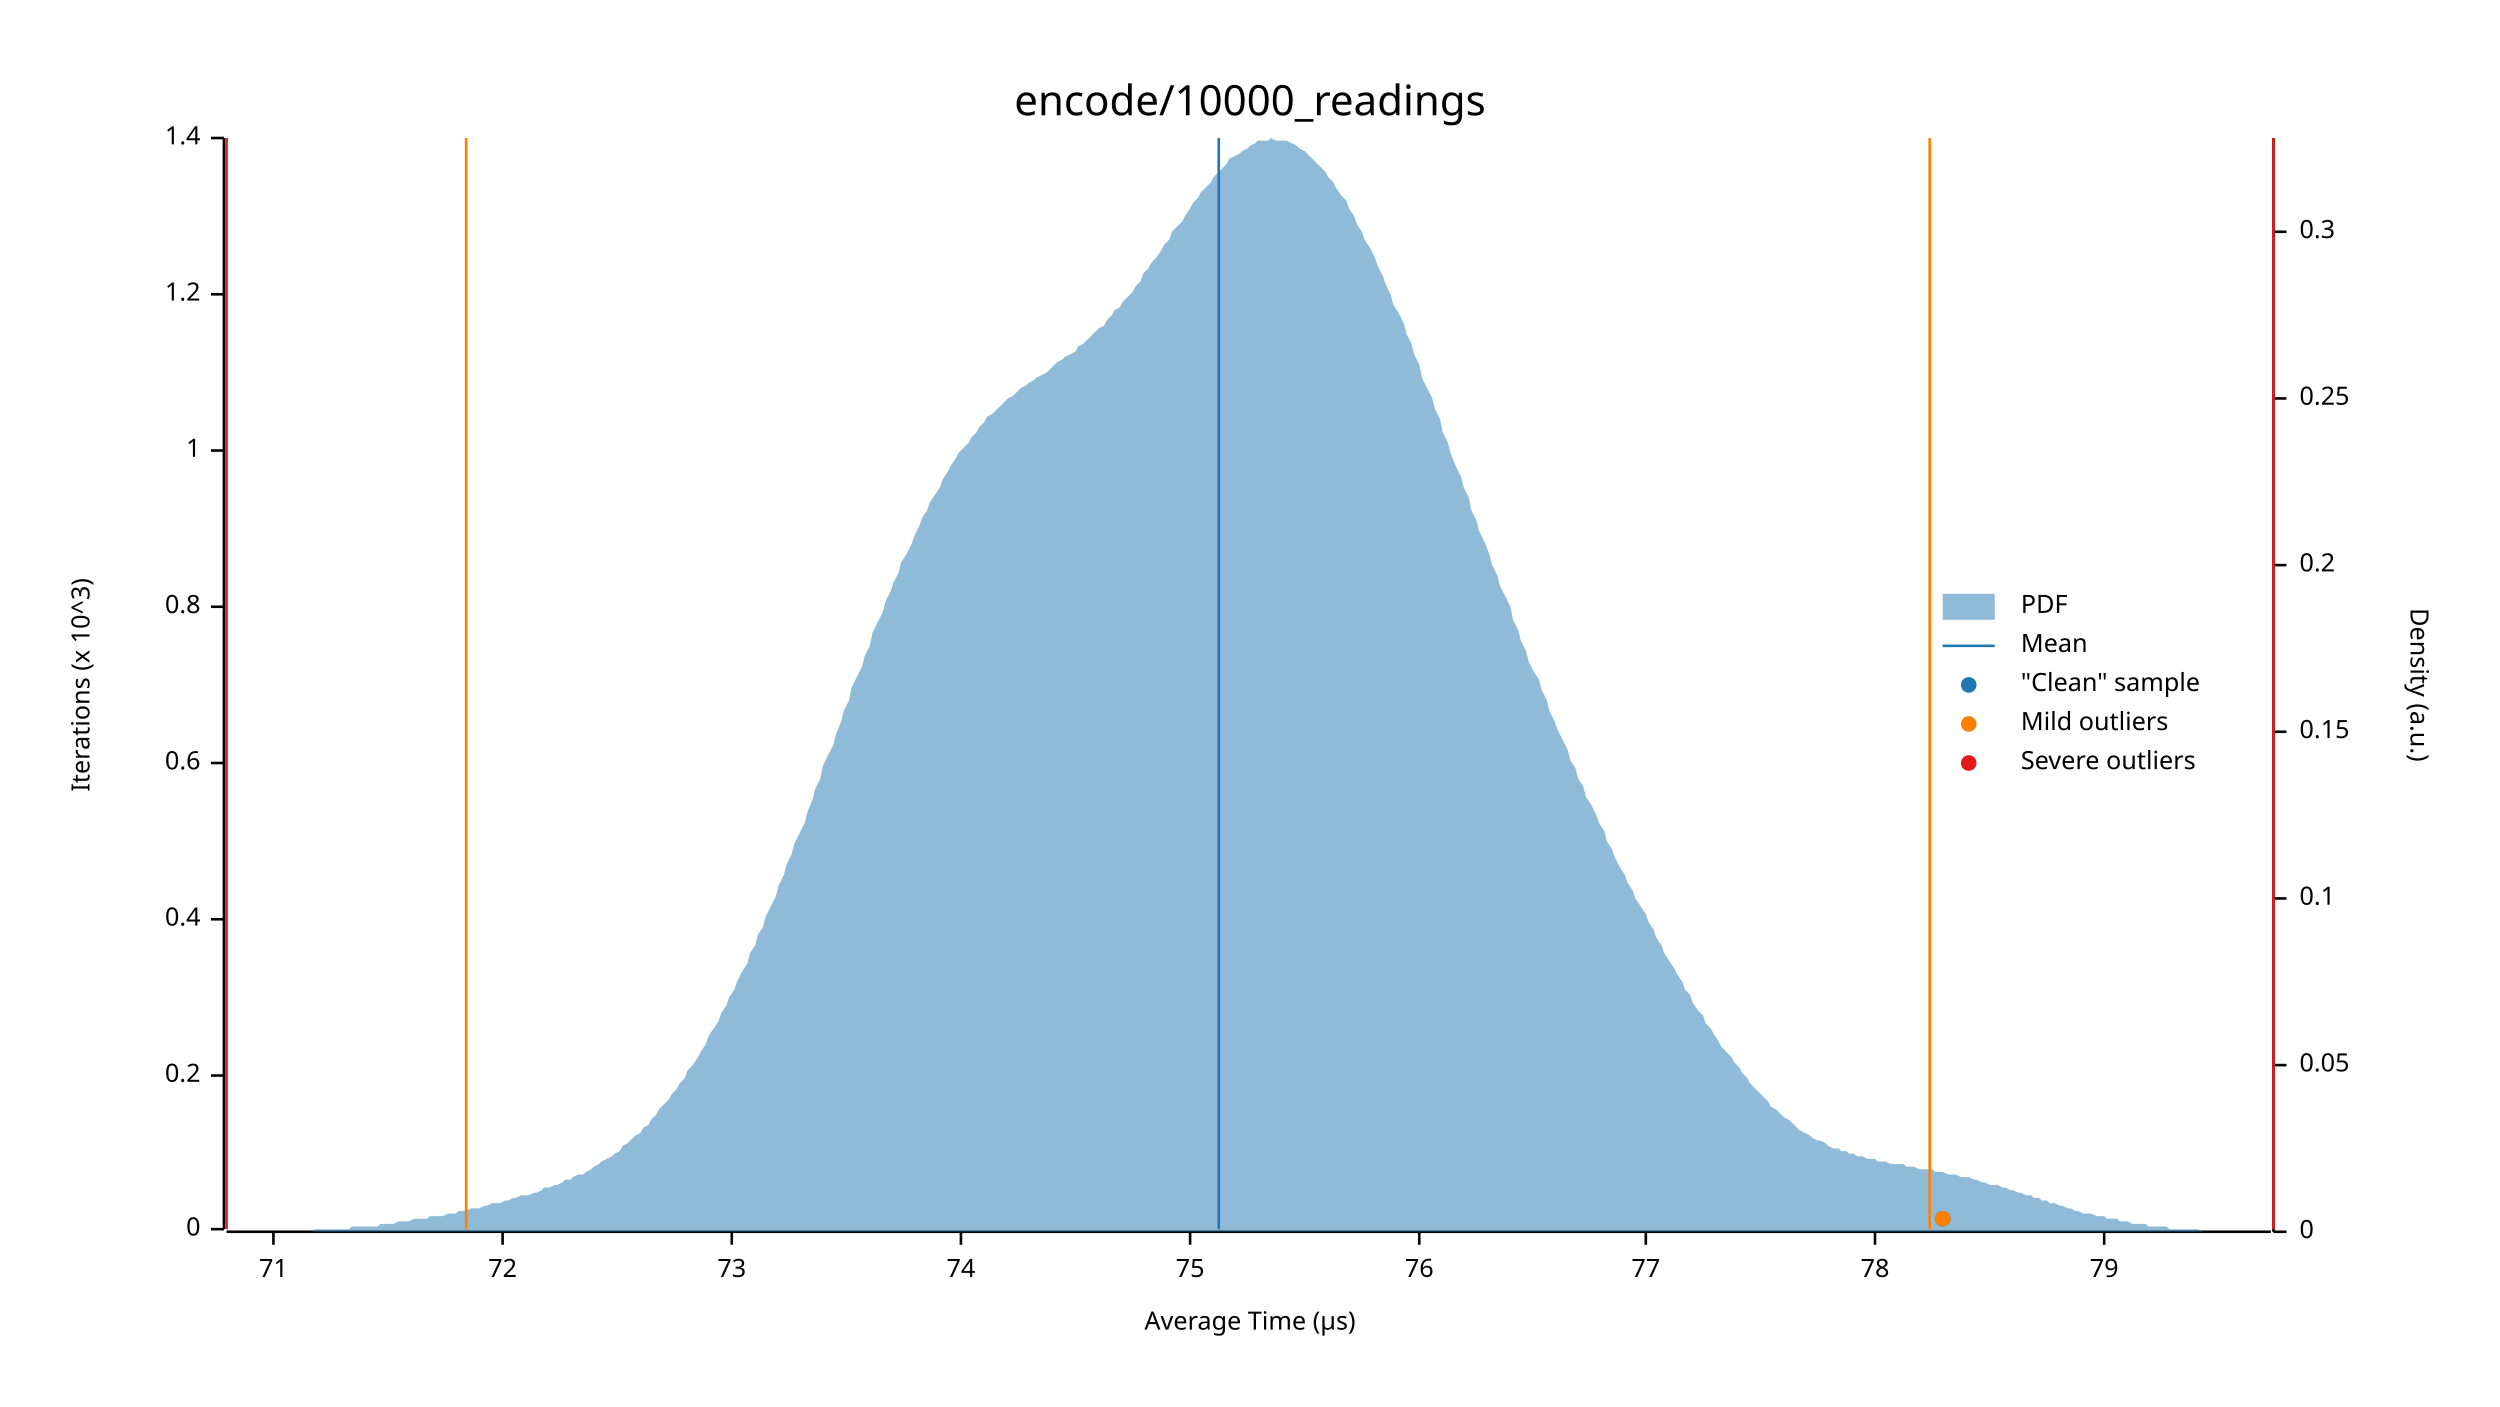
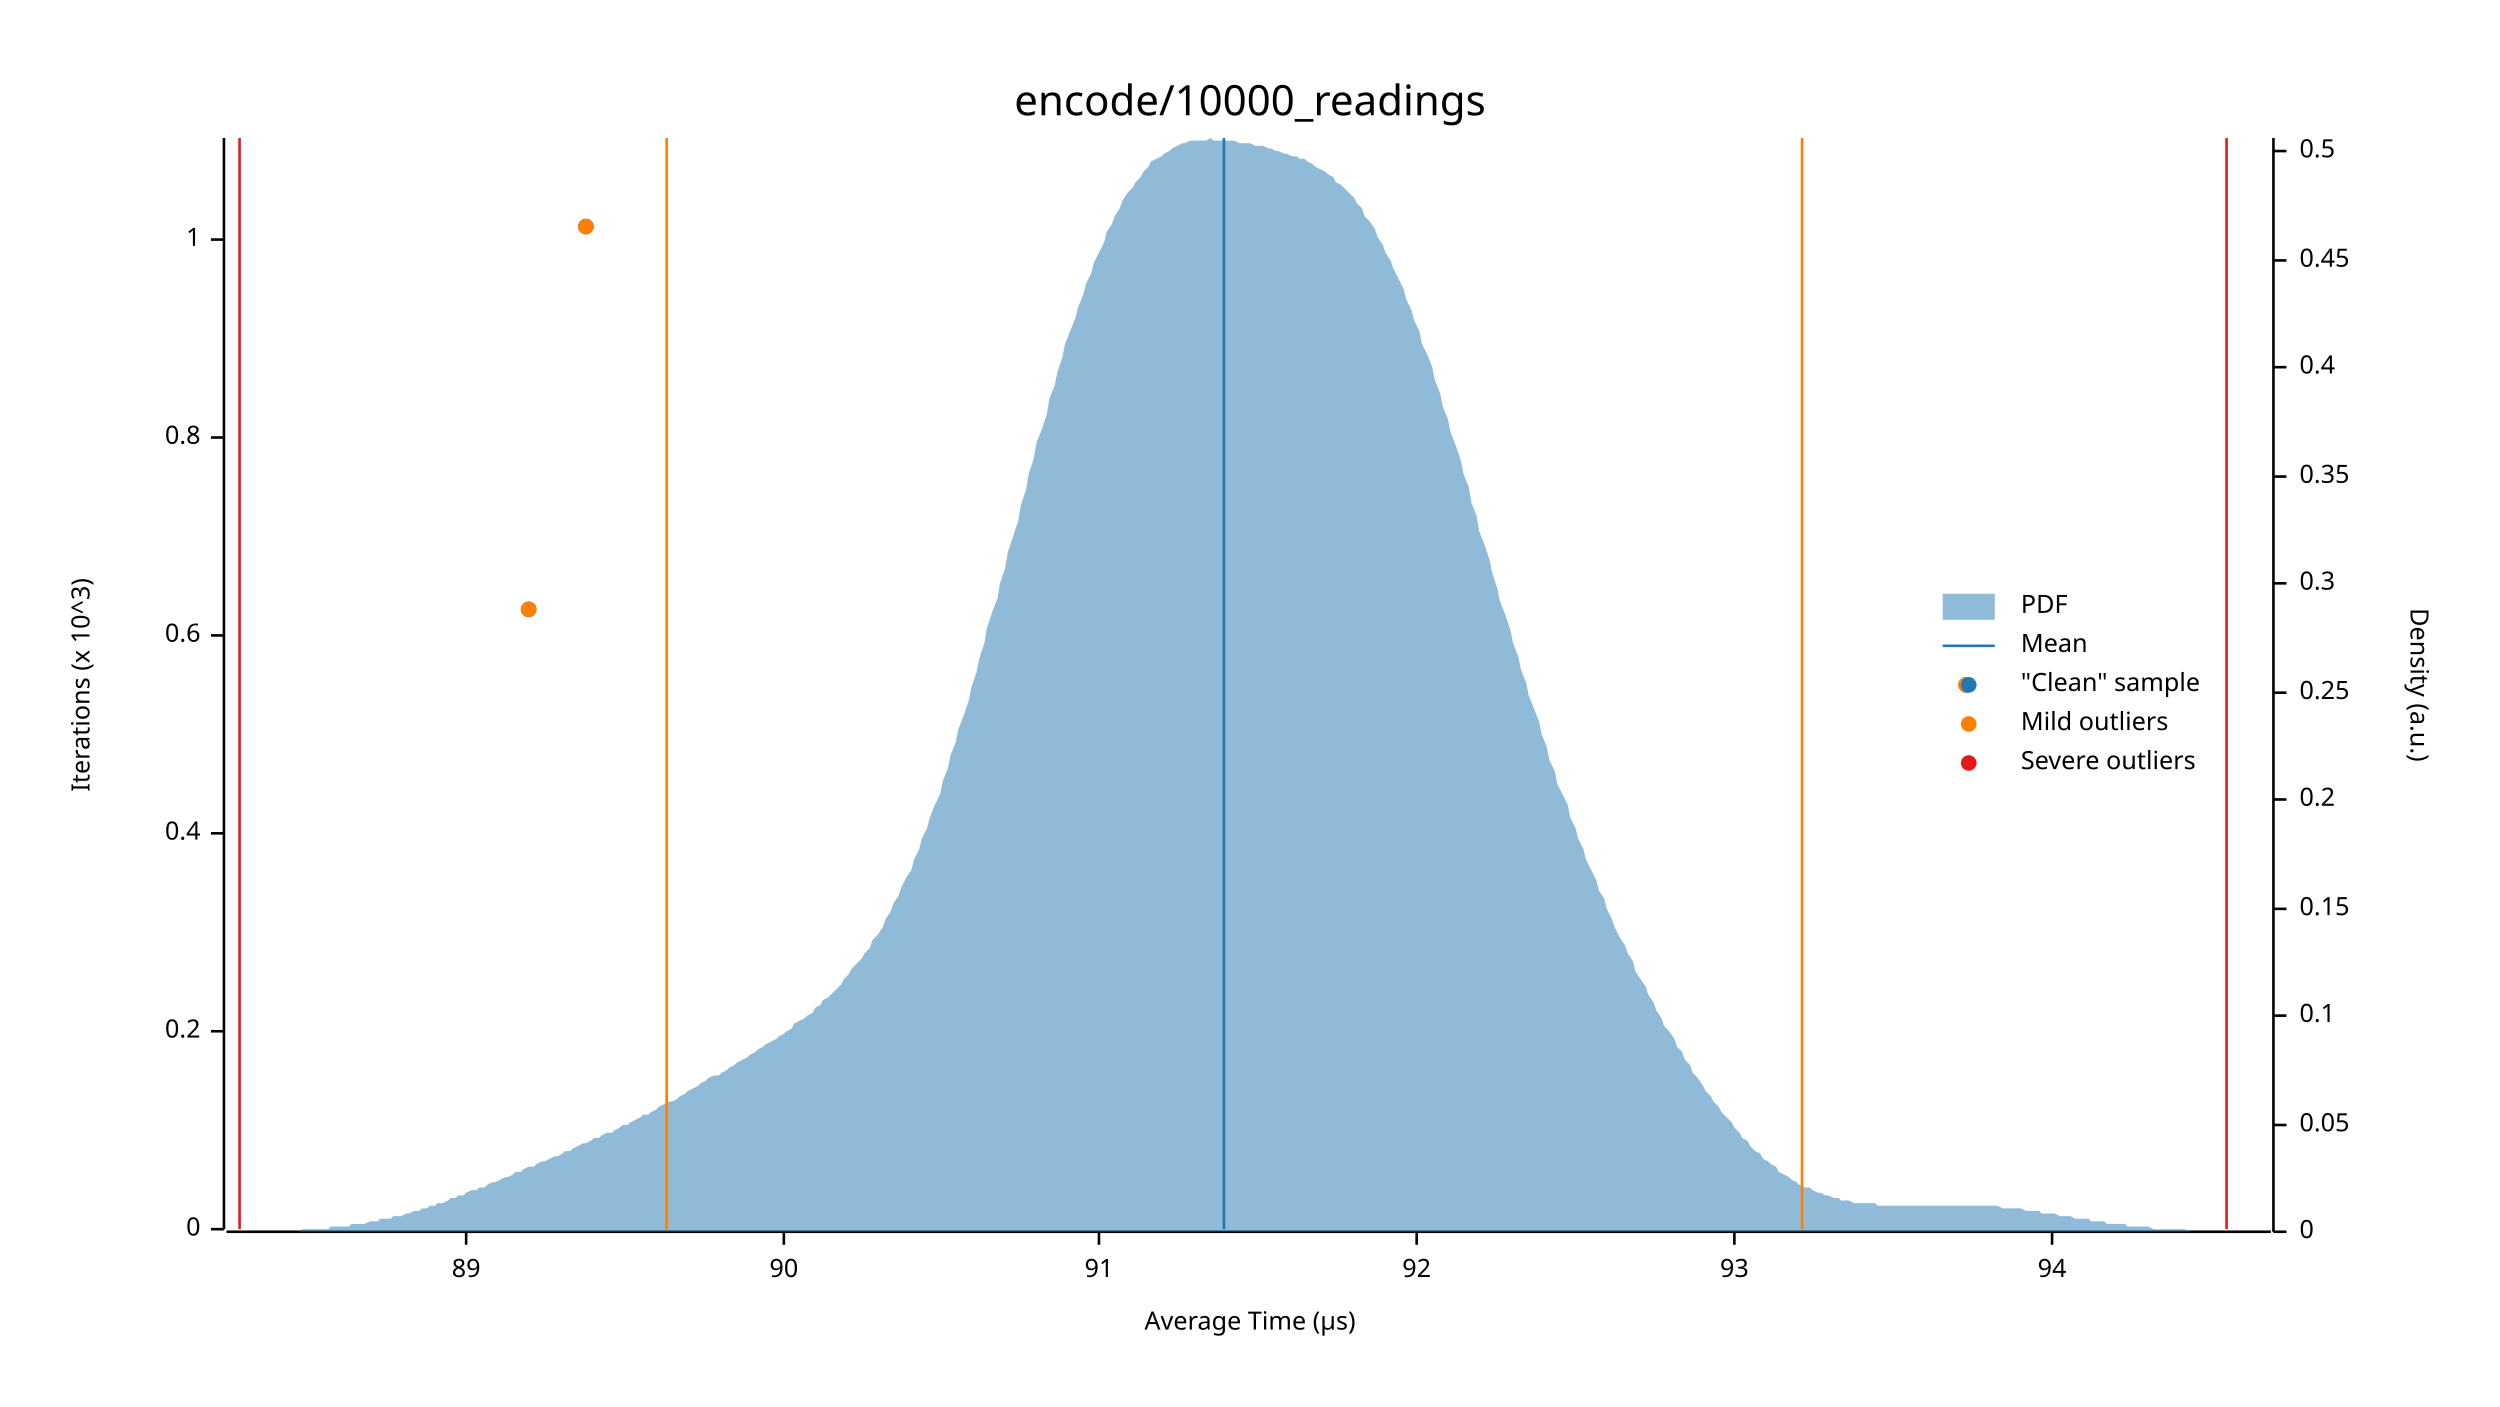
<svg xmlns="http://www.w3.org/2000/svg" width="960" height="540" viewBox="0 0 960 540">
  <text x="480" y="32" dy="0.76em" text-anchor="middle" font-family="sans-serif" font-size="16.129" opacity="1" fill="#000000">
encode/10000_readings
</text>
  <text x="27" y="263" dy="0.76em" text-anchor="middle" font-family="sans-serif" font-size="9.677" opacity="1" fill="#000000" transform="rotate(270, 27, 263)">
Iterations (x 10^3)
</text>
  <text x="480" y="513" dy="-0.5ex" text-anchor="middle" font-family="sans-serif" font-size="9.677" opacity="1" fill="#000000">
Average Time (µs)
</text>
  <polyline fill="none" opacity="1" stroke="#000000" stroke-width="1" points="86,53 86,472 " />
  <text x="77" y="472" dy="0.5ex" text-anchor="end" font-family="sans-serif" font-size="9.677" opacity="1" fill="#000000">
0
</text>
  <polyline fill="none" opacity="1" stroke="#000000" stroke-width="1" points="81,472 86,472 " />
-   <text x="77" y="413" dy="0.5ex" text-anchor="end" font-family="sans-serif" font-size="9.677" opacity="1" fill="#000000">
+   <text x="77" y="396" dy="0.5ex" text-anchor="end" font-family="sans-serif" font-size="9.677" opacity="1" fill="#000000">
0.2
</text>
-   <polyline fill="none" opacity="1" stroke="#000000" stroke-width="1" points="81,413 86,413 " />
-   <text x="77" y="353" dy="0.5ex" text-anchor="end" font-family="sans-serif" font-size="9.677" opacity="1" fill="#000000">
+   <polyline fill="none" opacity="1" stroke="#000000" stroke-width="1" points="81,396 86,396 " />
+   <text x="77" y="320" dy="0.5ex" text-anchor="end" font-family="sans-serif" font-size="9.677" opacity="1" fill="#000000">
0.4
</text>
-   <polyline fill="none" opacity="1" stroke="#000000" stroke-width="1" points="81,353 86,353 " />
-   <text x="77" y="293" dy="0.5ex" text-anchor="end" font-family="sans-serif" font-size="9.677" opacity="1" fill="#000000">
+   <polyline fill="none" opacity="1" stroke="#000000" stroke-width="1" points="81,320 86,320 " />
+   <text x="77" y="244" dy="0.5ex" text-anchor="end" font-family="sans-serif" font-size="9.677" opacity="1" fill="#000000">
0.6
</text>
-   <polyline fill="none" opacity="1" stroke="#000000" stroke-width="1" points="81,293 86,293 " />
-   <text x="77" y="233" dy="0.5ex" text-anchor="end" font-family="sans-serif" font-size="9.677" opacity="1" fill="#000000">
+   <polyline fill="none" opacity="1" stroke="#000000" stroke-width="1" points="81,244 86,244 " />
+   <text x="77" y="168" dy="0.5ex" text-anchor="end" font-family="sans-serif" font-size="9.677" opacity="1" fill="#000000">
0.8
</text>
-   <polyline fill="none" opacity="1" stroke="#000000" stroke-width="1" points="81,233 86,233 " />
-   <text x="77" y="173" dy="0.5ex" text-anchor="end" font-family="sans-serif" font-size="9.677" opacity="1" fill="#000000">
+   <polyline fill="none" opacity="1" stroke="#000000" stroke-width="1" points="81,168 86,168 " />
+   <text x="77" y="92" dy="0.5ex" text-anchor="end" font-family="sans-serif" font-size="9.677" opacity="1" fill="#000000">
1
</text>
-   <polyline fill="none" opacity="1" stroke="#000000" stroke-width="1" points="81,173 86,173 " />
-   <text x="77" y="113" dy="0.5ex" text-anchor="end" font-family="sans-serif" font-size="9.677" opacity="1" fill="#000000">
- 1.2
+   <polyline fill="none" opacity="1" stroke="#000000" stroke-width="1" points="81,92 86,92 " />
+   <polyline fill="none" opacity="1" stroke="#000000" stroke-width="1" points="87,473 872,473 " />
+   <text x="179" y="483" dy="0.76em" text-anchor="middle" font-family="sans-serif" font-size="9.677" opacity="1" fill="#000000">
+ 89
</text>
-   <polyline fill="none" opacity="1" stroke="#000000" stroke-width="1" points="81,113 86,113 " />
-   <text x="77" y="53" dy="0.5ex" text-anchor="end" font-family="sans-serif" font-size="9.677" opacity="1" fill="#000000">
- 1.4
+   <polyline fill="none" opacity="1" stroke="#000000" stroke-width="1" points="179,473 179,478 " />
+   <text x="301" y="483" dy="0.76em" text-anchor="middle" font-family="sans-serif" font-size="9.677" opacity="1" fill="#000000">
+ 90
</text>
-   <polyline fill="none" opacity="1" stroke="#000000" stroke-width="1" points="81,53 86,53 " />
-   <polyline fill="none" opacity="1" stroke="#000000" stroke-width="1" points="87,473 872,473 " />
-   <text x="105" y="483" dy="0.76em" text-anchor="middle" font-family="sans-serif" font-size="9.677" opacity="1" fill="#000000">
- 71
+   <polyline fill="none" opacity="1" stroke="#000000" stroke-width="1" points="301,473 301,478 " />
+   <text x="422" y="483" dy="0.76em" text-anchor="middle" font-family="sans-serif" font-size="9.677" opacity="1" fill="#000000">
+ 91
</text>
-   <polyline fill="none" opacity="1" stroke="#000000" stroke-width="1" points="105,473 105,478 " />
-   <text x="193" y="483" dy="0.76em" text-anchor="middle" font-family="sans-serif" font-size="9.677" opacity="1" fill="#000000">
- 72
+   <polyline fill="none" opacity="1" stroke="#000000" stroke-width="1" points="422,473 422,478 " />
+   <text x="544" y="483" dy="0.76em" text-anchor="middle" font-family="sans-serif" font-size="9.677" opacity="1" fill="#000000">
+ 92
</text>
-   <polyline fill="none" opacity="1" stroke="#000000" stroke-width="1" points="193,473 193,478 " />
-   <text x="281" y="483" dy="0.76em" text-anchor="middle" font-family="sans-serif" font-size="9.677" opacity="1" fill="#000000">
- 73
+   <polyline fill="none" opacity="1" stroke="#000000" stroke-width="1" points="544,473 544,478 " />
+   <text x="666" y="483" dy="0.76em" text-anchor="middle" font-family="sans-serif" font-size="9.677" opacity="1" fill="#000000">
+ 93
</text>
-   <polyline fill="none" opacity="1" stroke="#000000" stroke-width="1" points="281,473 281,478 " />
-   <text x="369" y="483" dy="0.76em" text-anchor="middle" font-family="sans-serif" font-size="9.677" opacity="1" fill="#000000">
- 74
+   <polyline fill="none" opacity="1" stroke="#000000" stroke-width="1" points="666,473 666,478 " />
+   <text x="788" y="483" dy="0.76em" text-anchor="middle" font-family="sans-serif" font-size="9.677" opacity="1" fill="#000000">
+ 94
</text>
-   <polyline fill="none" opacity="1" stroke="#000000" stroke-width="1" points="369,473 369,478 " />
-   <text x="457" y="483" dy="0.76em" text-anchor="middle" font-family="sans-serif" font-size="9.677" opacity="1" fill="#000000">
- 75
- </text>
-   <polyline fill="none" opacity="1" stroke="#000000" stroke-width="1" points="457,473 457,478 " />
-   <text x="545" y="483" dy="0.76em" text-anchor="middle" font-family="sans-serif" font-size="9.677" opacity="1" fill="#000000">
- 76
- </text>
-   <polyline fill="none" opacity="1" stroke="#000000" stroke-width="1" points="545,473 545,478 " />
-   <text x="632" y="483" dy="0.76em" text-anchor="middle" font-family="sans-serif" font-size="9.677" opacity="1" fill="#000000">
- 77
- </text>
-   <polyline fill="none" opacity="1" stroke="#000000" stroke-width="1" points="632,473 632,478 " />
-   <text x="720" y="483" dy="0.76em" text-anchor="middle" font-family="sans-serif" font-size="9.677" opacity="1" fill="#000000">
- 78
- </text>
-   <polyline fill="none" opacity="1" stroke="#000000" stroke-width="1" points="720,473 720,478 " />
-   <text x="808" y="483" dy="0.76em" text-anchor="middle" font-family="sans-serif" font-size="9.677" opacity="1" fill="#000000">
- 79
- </text>
-   <polyline fill="none" opacity="1" stroke="#000000" stroke-width="1" points="808,473 808,478 " />
+   <polyline fill="none" opacity="1" stroke="#000000" stroke-width="1" points="788,473 788,478 " />
  <text x="933" y="263" dy="0.76em" text-anchor="middle" font-family="sans-serif" font-size="9.677" opacity="1" fill="#000000" transform="rotate(90, 933, 263)">
Density (a.u.)
</text>
  <polyline fill="none" opacity="1" stroke="#000000" stroke-width="1" points="873,53 873,473 " />
  <text x="883" y="473" dy="0.5ex" text-anchor="start" font-family="sans-serif" font-size="9.677" opacity="1" fill="#000000">
0
</text>
  <polyline fill="none" opacity="1" stroke="#000000" stroke-width="1" points="873,473 878,473 " />
-   <text x="883" y="409" dy="0.5ex" text-anchor="start" font-family="sans-serif" font-size="9.677" opacity="1" fill="#000000">
+   <text x="883" y="432" dy="0.5ex" text-anchor="start" font-family="sans-serif" font-size="9.677" opacity="1" fill="#000000">
0.05
</text>
-   <polyline fill="none" opacity="1" stroke="#000000" stroke-width="1" points="873,409 878,409 " />
-   <text x="883" y="345" dy="0.5ex" text-anchor="start" font-family="sans-serif" font-size="9.677" opacity="1" fill="#000000">
+   <polyline fill="none" opacity="1" stroke="#000000" stroke-width="1" points="873,432 878,432 " />
+   <text x="883" y="390" dy="0.5ex" text-anchor="start" font-family="sans-serif" font-size="9.677" opacity="1" fill="#000000">
0.1
</text>
-   <polyline fill="none" opacity="1" stroke="#000000" stroke-width="1" points="873,345 878,345 " />
-   <text x="883" y="281" dy="0.5ex" text-anchor="start" font-family="sans-serif" font-size="9.677" opacity="1" fill="#000000">
+   <polyline fill="none" opacity="1" stroke="#000000" stroke-width="1" points="873,390 878,390 " />
+   <text x="883" y="349" dy="0.5ex" text-anchor="start" font-family="sans-serif" font-size="9.677" opacity="1" fill="#000000">
0.15
</text>
-   <polyline fill="none" opacity="1" stroke="#000000" stroke-width="1" points="873,281 878,281 " />
-   <text x="883" y="217" dy="0.5ex" text-anchor="start" font-family="sans-serif" font-size="9.677" opacity="1" fill="#000000">
+   <polyline fill="none" opacity="1" stroke="#000000" stroke-width="1" points="873,349 878,349 " />
+   <text x="883" y="307" dy="0.5ex" text-anchor="start" font-family="sans-serif" font-size="9.677" opacity="1" fill="#000000">
0.2
</text>
-   <polyline fill="none" opacity="1" stroke="#000000" stroke-width="1" points="873,217 878,217 " />
-   <text x="883" y="153" dy="0.5ex" text-anchor="start" font-family="sans-serif" font-size="9.677" opacity="1" fill="#000000">
+   <polyline fill="none" opacity="1" stroke="#000000" stroke-width="1" points="873,307 878,307 " />
+   <text x="883" y="266" dy="0.5ex" text-anchor="start" font-family="sans-serif" font-size="9.677" opacity="1" fill="#000000">
0.25
</text>
-   <polyline fill="none" opacity="1" stroke="#000000" stroke-width="1" points="873,153 878,153 " />
-   <text x="883" y="89" dy="0.5ex" text-anchor="start" font-family="sans-serif" font-size="9.677" opacity="1" fill="#000000">
+   <polyline fill="none" opacity="1" stroke="#000000" stroke-width="1" points="873,266 878,266 " />
+   <text x="883" y="224" dy="0.5ex" text-anchor="start" font-family="sans-serif" font-size="9.677" opacity="1" fill="#000000">
0.3
</text>
-   <polyline fill="none" opacity="1" stroke="#000000" stroke-width="1" points="873,89 878,89 " />
-   <polygon opacity="0.5" fill="#1F78B4" points="87,473 88,473 90,473 91,473 93,473 94,473 96,473 98,473 99,473 101,473 102,473 104,473 105,473 107,473 109,473 110,473 112,473 113,473 115,473 116,473 118,473 120,473 121,472 123,472 124,472 126,472 127,472 129,472 131,472 132,472 134,472 135,471 137,471 138,471 140,471 142,471 143,471 145,471 146,470 148,470 150,470 151,470 153,469 154,469 156,469 157,469 159,468 161,468 162,468 164,468 165,467 167,467 168,467 170,467 172,466 173,466 175,466 176,465 178,465 179,465 181,464 183,464 184,464 186,463 187,463 189,462 190,462 192,462 194,461 195,461 197,460 198,460 200,459 201,459 203,459 205,458 206,458 208,457 209,456 211,456 213,455 214,455 216,454 217,453 219,453 220,452 222,451 224,451 225,450 227,449 228,448 230,447 231,446 233,445 235,444 236,443 238,442 239,440 241,439 242,438 244,436 246,435 247,433 249,432 250,430 252,428 253,426 255,424 257,422 258,420 260,418 261,416 263,414 264,411 266,409 268,406 269,404 271,401 272,398 274,395 276,392 277,389 279,386 280,383 282,380 283,377 285,373 287,370 288,366 290,363 291,359 293,356 294,352 296,348 298,344 299,340 301,336 302,332 304,328 305,324 307,320 309,316 310,312 312,307 313,303 315,299 316,294 318,290 320,286 321,282 323,277 324,273 326,269 327,264 329,260 331,256 332,252 334,248 335,243 337,239 339,235 340,231 342,227 343,224 345,220 346,216 348,213 350,209 351,206 353,202 354,199 356,196 357,193 359,190 361,187 362,184 364,181 365,179 367,176 368,174 370,172 372,170 373,168 375,166 376,164 378,162 379,160 381,159 383,157 384,156 386,154 387,153 389,152 391,150 392,149 394,148 395,147 397,146 398,145 400,144 402,143 403,142 405,140 406,139 408,138 409,137 411,136 413,135 414,133 416,132 417,131 419,129 420,128 422,126 424,125 425,123 427,121 428,119 430,118 431,116 433,114 435,112 436,110 438,108 439,105 441,103 442,101 444,99 446,96 447,94 449,92 450,89 452,87 454,85 455,83 457,80 458,78 460,76 461,74 463,72 465,70 466,68 468,66 469,65 471,63 472,61 474,60 476,59 477,58 479,57 480,56 482,55 483,54 485,54 487,54 488,53 490,54 491,54 493,54 494,54 496,55 498,56 499,57 501,58 502,59 504,61 505,62 507,64 509,66 510,68 512,70 513,72 515,75 517,77 518,80 520,83 521,86 523,89 524,92 526,95 528,99 529,102 531,106 532,109 534,113 535,117 537,120 539,124 540,128 542,132 543,136 545,140 546,145 548,149 550,153 551,157 553,161 554,166 556,170 557,174 559,179 561,183 562,187 564,191 565,196 567,200 568,204 570,208 572,213 573,217 575,221 576,225 578,229 580,233 581,238 583,242 584,246 586,250 587,254 589,258 591,261 592,265 594,269 595,273 597,277 598,280 600,284 602,288 603,292 605,295 606,299 608,302 609,306 611,309 613,313 614,316 616,319 617,323 619,326 620,329 622,333 624,336 625,339 627,342 628,345 630,348 632,351 633,354 635,357 636,360 638,363 639,366 641,369 643,372 644,374 646,377 647,380 649,382 650,385 652,388 654,390 655,393 657,395 658,397 660,400 661,402 663,404 665,406 666,408 668,410 669,412 671,414 672,416 674,418 676,420 677,421 679,423 680,425 682,426 683,427 685,429 687,430 688,431 690,433 691,434 693,435 695,436 696,437 698,438 699,438 701,439 702,440 704,441 706,441 707,442 709,442 710,443 712,443 713,444 715,444 717,445 718,445 720,445 721,446 723,446 724,446 726,447 728,447 729,447 731,447 732,448 734,448 735,448 737,449 739,449 740,449 742,449 743,450 745,450 746,450 748,451 750,451 751,451 753,452 754,452 756,452 758,453 759,453 761,454 762,454 764,455 765,455 767,455 769,456 770,456 772,457 773,457 775,458 776,458 778,459 780,459 781,460 783,460 784,461 786,461 787,462 789,462 791,463 792,463 794,464 795,464 797,465 798,465 800,466 802,466 803,466 805,467 806,467 808,467 809,468 811,468 813,468 814,469 816,469 817,469 819,470 821,470 822,470 824,470 825,471 827,471 828,471 830,471 832,471 833,472 835,472 836,472 838,472 839,472 841,472 843,472 844,472 846,473 847,473 849,473 850,473 852,473 854,473 855,473 857,473 858,473 860,473 861,473 863,473 865,473 866,473 868,473 869,473 871,473 873,473 873,473 87,473 " />
-   <polyline fill="none" opacity="1" stroke="#1F78B4" stroke-width="1" points="468,472 468,53 " />
-   <polyline fill="none" opacity="1" stroke="#FF7F00" stroke-width="1" points="179,472 179,53 " />
-   <polyline fill="none" opacity="1" stroke="#FF7F00" stroke-width="1" points="741,472 741,53 " />
-   <polyline fill="none" opacity="1" stroke="#E31A1C" stroke-width="1" points="87,472 87,53 " />
-   <polyline fill="none" opacity="1" stroke="#E31A1C" stroke-width="1" points="873,472 873,53 " />
-   <circle cx="746" cy="468" r="3" opacity="1" fill="#1F78B4" stroke="none" stroke-width="1" />
-   <circle cx="746" cy="468" r="3" opacity="1" fill="#FF7F00" stroke="none" stroke-width="1" />
+   <polyline fill="none" opacity="1" stroke="#000000" stroke-width="1" points="873,224 878,224 " />
+   <text x="883" y="183" dy="0.5ex" text-anchor="start" font-family="sans-serif" font-size="9.677" opacity="1" fill="#000000">
+ 0.35
+ </text>
+   <polyline fill="none" opacity="1" stroke="#000000" stroke-width="1" points="873,183 878,183 " />
+   <text x="883" y="141" dy="0.5ex" text-anchor="start" font-family="sans-serif" font-size="9.677" opacity="1" fill="#000000">
+ 0.4
+ </text>
+   <polyline fill="none" opacity="1" stroke="#000000" stroke-width="1" points="873,141 878,141 " />
+   <text x="883" y="100" dy="0.5ex" text-anchor="start" font-family="sans-serif" font-size="9.677" opacity="1" fill="#000000">
+ 0.45
+ </text>
+   <polyline fill="none" opacity="1" stroke="#000000" stroke-width="1" points="873,100 878,100 " />
+   <text x="883" y="58" dy="0.5ex" text-anchor="start" font-family="sans-serif" font-size="9.677" opacity="1" fill="#000000">
+ 0.5
+ </text>
+   <polyline fill="none" opacity="1" stroke="#000000" stroke-width="1" points="873,58 878,58 " />
+   <polygon opacity="0.5" fill="#1F78B4" points="87,473 88,473 90,473 91,473 93,473 94,473 96,473 98,473 99,473 101,473 102,473 104,473 105,473 107,473 109,473 110,473 112,473 113,473 115,473 116,472 118,472 120,472 121,472 123,472 124,472 126,472 127,471 129,471 131,471 132,471 134,471 135,470 137,470 138,470 140,470 142,469 143,469 145,469 146,468 148,468 150,468 151,467 153,467 154,467 156,466 157,466 159,465 161,465 162,464 164,464 165,463 167,463 168,462 170,462 172,461 173,460 175,460 176,459 178,459 179,458 181,457 183,457 184,456 186,456 187,455 189,454 190,454 192,453 194,452 195,452 197,451 198,450 200,450 201,449 203,448 205,448 206,447 208,446 209,446 211,445 213,444 214,444 216,443 217,442 219,442 220,441 222,440 224,439 225,439 227,438 228,437 230,437 231,436 233,435 235,435 236,434 238,433 239,432 241,432 242,431 244,430 246,429 247,428 249,428 250,427 252,426 253,425 255,424 257,423 258,423 260,422 261,421 263,420 264,419 266,418 268,417 269,416 271,415 272,414 274,413 276,413 277,412 279,411 280,410 282,409 283,408 285,407 287,406 288,405 290,404 291,403 293,402 294,401 296,400 298,399 299,398 301,397 302,396 304,395 305,393 307,392 309,391 310,390 312,389 313,387 315,386 316,384 318,383 320,381 321,380 323,378 324,376 326,374 327,372 329,370 331,368 332,366 334,364 335,361 337,359 339,356 340,353 342,350 343,347 345,344 346,341 348,337 350,334 351,330 353,326 354,322 356,318 357,314 359,309 361,305 362,300 364,295 365,290 367,285 368,280 370,275 372,269 373,264 375,258 376,253 378,247 379,241 381,235 383,230 384,224 386,218 387,212 389,206 391,200 392,194 394,188 395,182 397,176 398,170 400,165 402,159 403,153 405,148 406,143 408,137 409,132 411,127 413,122 414,118 416,113 417,109 419,105 420,101 422,97 424,93 425,89 427,86 428,83 430,80 431,77 433,74 435,72 436,70 438,68 439,66 441,64 442,62 444,61 446,60 447,59 449,58 450,57 452,56 454,55 455,55 457,54 458,54 460,54 461,54 463,54 465,53 466,54 468,54 469,54 471,54 472,54 474,54 476,55 477,55 479,55 480,55 482,56 483,56 485,56 487,57 488,57 490,58 491,58 493,59 494,59 496,60 498,60 499,61 501,61 502,62 504,63 505,64 507,65 509,66 510,67 512,68 513,70 515,71 517,73 518,74 520,76 521,78 523,80 524,83 526,85 528,88 529,91 531,94 532,97 534,100 535,103 537,107 539,111 540,115 542,119 543,123 545,127 546,132 548,136 550,141 551,146 553,151 554,156 556,161 557,166 559,171 561,177 562,182 564,187 565,193 567,198 568,204 570,209 572,215 573,220 575,226 576,231 578,236 580,242 581,247 583,252 584,257 586,262 587,267 589,272 591,277 592,282 594,287 595,292 597,296 598,301 600,305 602,309 603,314 605,318 606,322 608,326 609,330 611,334 613,338 614,342 616,345 617,349 619,353 620,356 622,360 624,363 625,366 627,369 628,373 630,376 632,379 633,382 635,385 636,388 638,391 639,394 641,396 643,399 644,402 646,404 647,407 649,409 650,412 652,414 654,417 655,419 657,421 658,423 660,425 661,427 663,429 665,431 666,433 668,435 669,437 671,438 672,440 674,442 676,443 677,445 679,446 680,447 682,448 683,450 685,451 687,452 688,453 690,454 691,455 693,456 695,456 696,457 698,458 699,458 701,459 702,459 704,460 706,460 707,461 709,461 710,461 712,462 713,462 715,462 717,462 718,462 720,462 721,463 723,463 724,463 726,463 728,463 729,463 731,463 732,463 734,463 735,463 737,463 739,463 740,463 742,463 743,463 745,463 746,463 748,463 750,463 751,463 753,463 754,463 756,463 758,463 759,463 761,463 762,463 764,463 765,463 767,463 769,464 770,464 772,464 773,464 775,464 776,464 778,465 780,465 781,465 783,465 784,466 786,466 787,466 789,466 791,467 792,467 794,467 795,467 797,468 798,468 800,468 802,468 803,469 805,469 806,469 808,469 809,470 811,470 813,470 814,470 816,470 817,471 819,471 821,471 822,471 824,471 825,471 827,472 828,472 830,472 832,472 833,472 835,472 836,472 838,472 839,472 841,473 843,473 844,473 846,473 847,473 849,473 850,473 852,473 854,473 855,473 857,473 858,473 860,473 861,473 863,473 865,473 866,473 868,473 869,473 871,473 873,473 873,473 87,473 " />
+   <polyline fill="none" opacity="1" stroke="#1F78B4" stroke-width="1" points="470,472 470,53 " />
+   <polyline fill="none" opacity="1" stroke="#FF7F00" stroke-width="1" points="256,472 256,53 " />
+   <polyline fill="none" opacity="1" stroke="#FF7F00" stroke-width="1" points="692,472 692,53 " />
+   <polyline fill="none" opacity="1" stroke="#E31A1C" stroke-width="1" points="92,472 92,53 " />
+   <polyline fill="none" opacity="1" stroke="#E31A1C" stroke-width="1" points="855,472 855,53 " />
+   <circle cx="755" cy="263" r="3" opacity="1" fill="#1F78B4" stroke="none" stroke-width="1" />
+   <circle cx="203" cy="234" r="3" opacity="1" fill="#1F78B4" stroke="none" stroke-width="1" />
+   <circle cx="225" cy="87" r="3" opacity="1" fill="#1F78B4" stroke="none" stroke-width="1" />
+   <circle cx="755" cy="263" r="3" opacity="1" fill="#FF7F00" stroke="none" stroke-width="1" />
+   <circle cx="203" cy="234" r="3" opacity="1" fill="#FF7F00" stroke="none" stroke-width="1" />
+   <circle cx="225" cy="87" r="3" opacity="1" fill="#FF7F00" stroke="none" stroke-width="1" />
  <text x="776" y="228" dy="0.76em" text-anchor="start" font-family="sans-serif" font-size="9.677" opacity="1" fill="#000000">
PDF
</text>
  <text x="776" y="243" dy="0.76em" text-anchor="start" font-family="sans-serif" font-size="9.677" opacity="1" fill="#000000">
Mean
</text>
  <text x="776" y="258" dy="0.76em" text-anchor="start" font-family="sans-serif" font-size="9.677" opacity="1" fill="#000000">
"Clean" sample
</text>
  <text x="776" y="273" dy="0.76em" text-anchor="start" font-family="sans-serif" font-size="9.677" opacity="1" fill="#000000">
Mild outliers
</text>
  <text x="776" y="288" dy="0.76em" text-anchor="start" font-family="sans-serif" font-size="9.677" opacity="1" fill="#000000">
Severe outliers
</text>
  <rect x="746" y="228" width="20" height="10" opacity="0.5" fill="#1F78B4" stroke="none" />
  <polyline fill="none" opacity="1" stroke="#1F78B4" stroke-width="1" points="746,248 766,248 " />
  <circle cx="756" cy="263" r="3" opacity="1" fill="#1F78B4" stroke="none" stroke-width="1" />
  <circle cx="756" cy="278" r="3" opacity="1" fill="#FF7F00" stroke="none" stroke-width="1" />
  <circle cx="756" cy="293" r="3" opacity="1" fill="#E31A1C" stroke="none" stroke-width="1" />
</svg>
